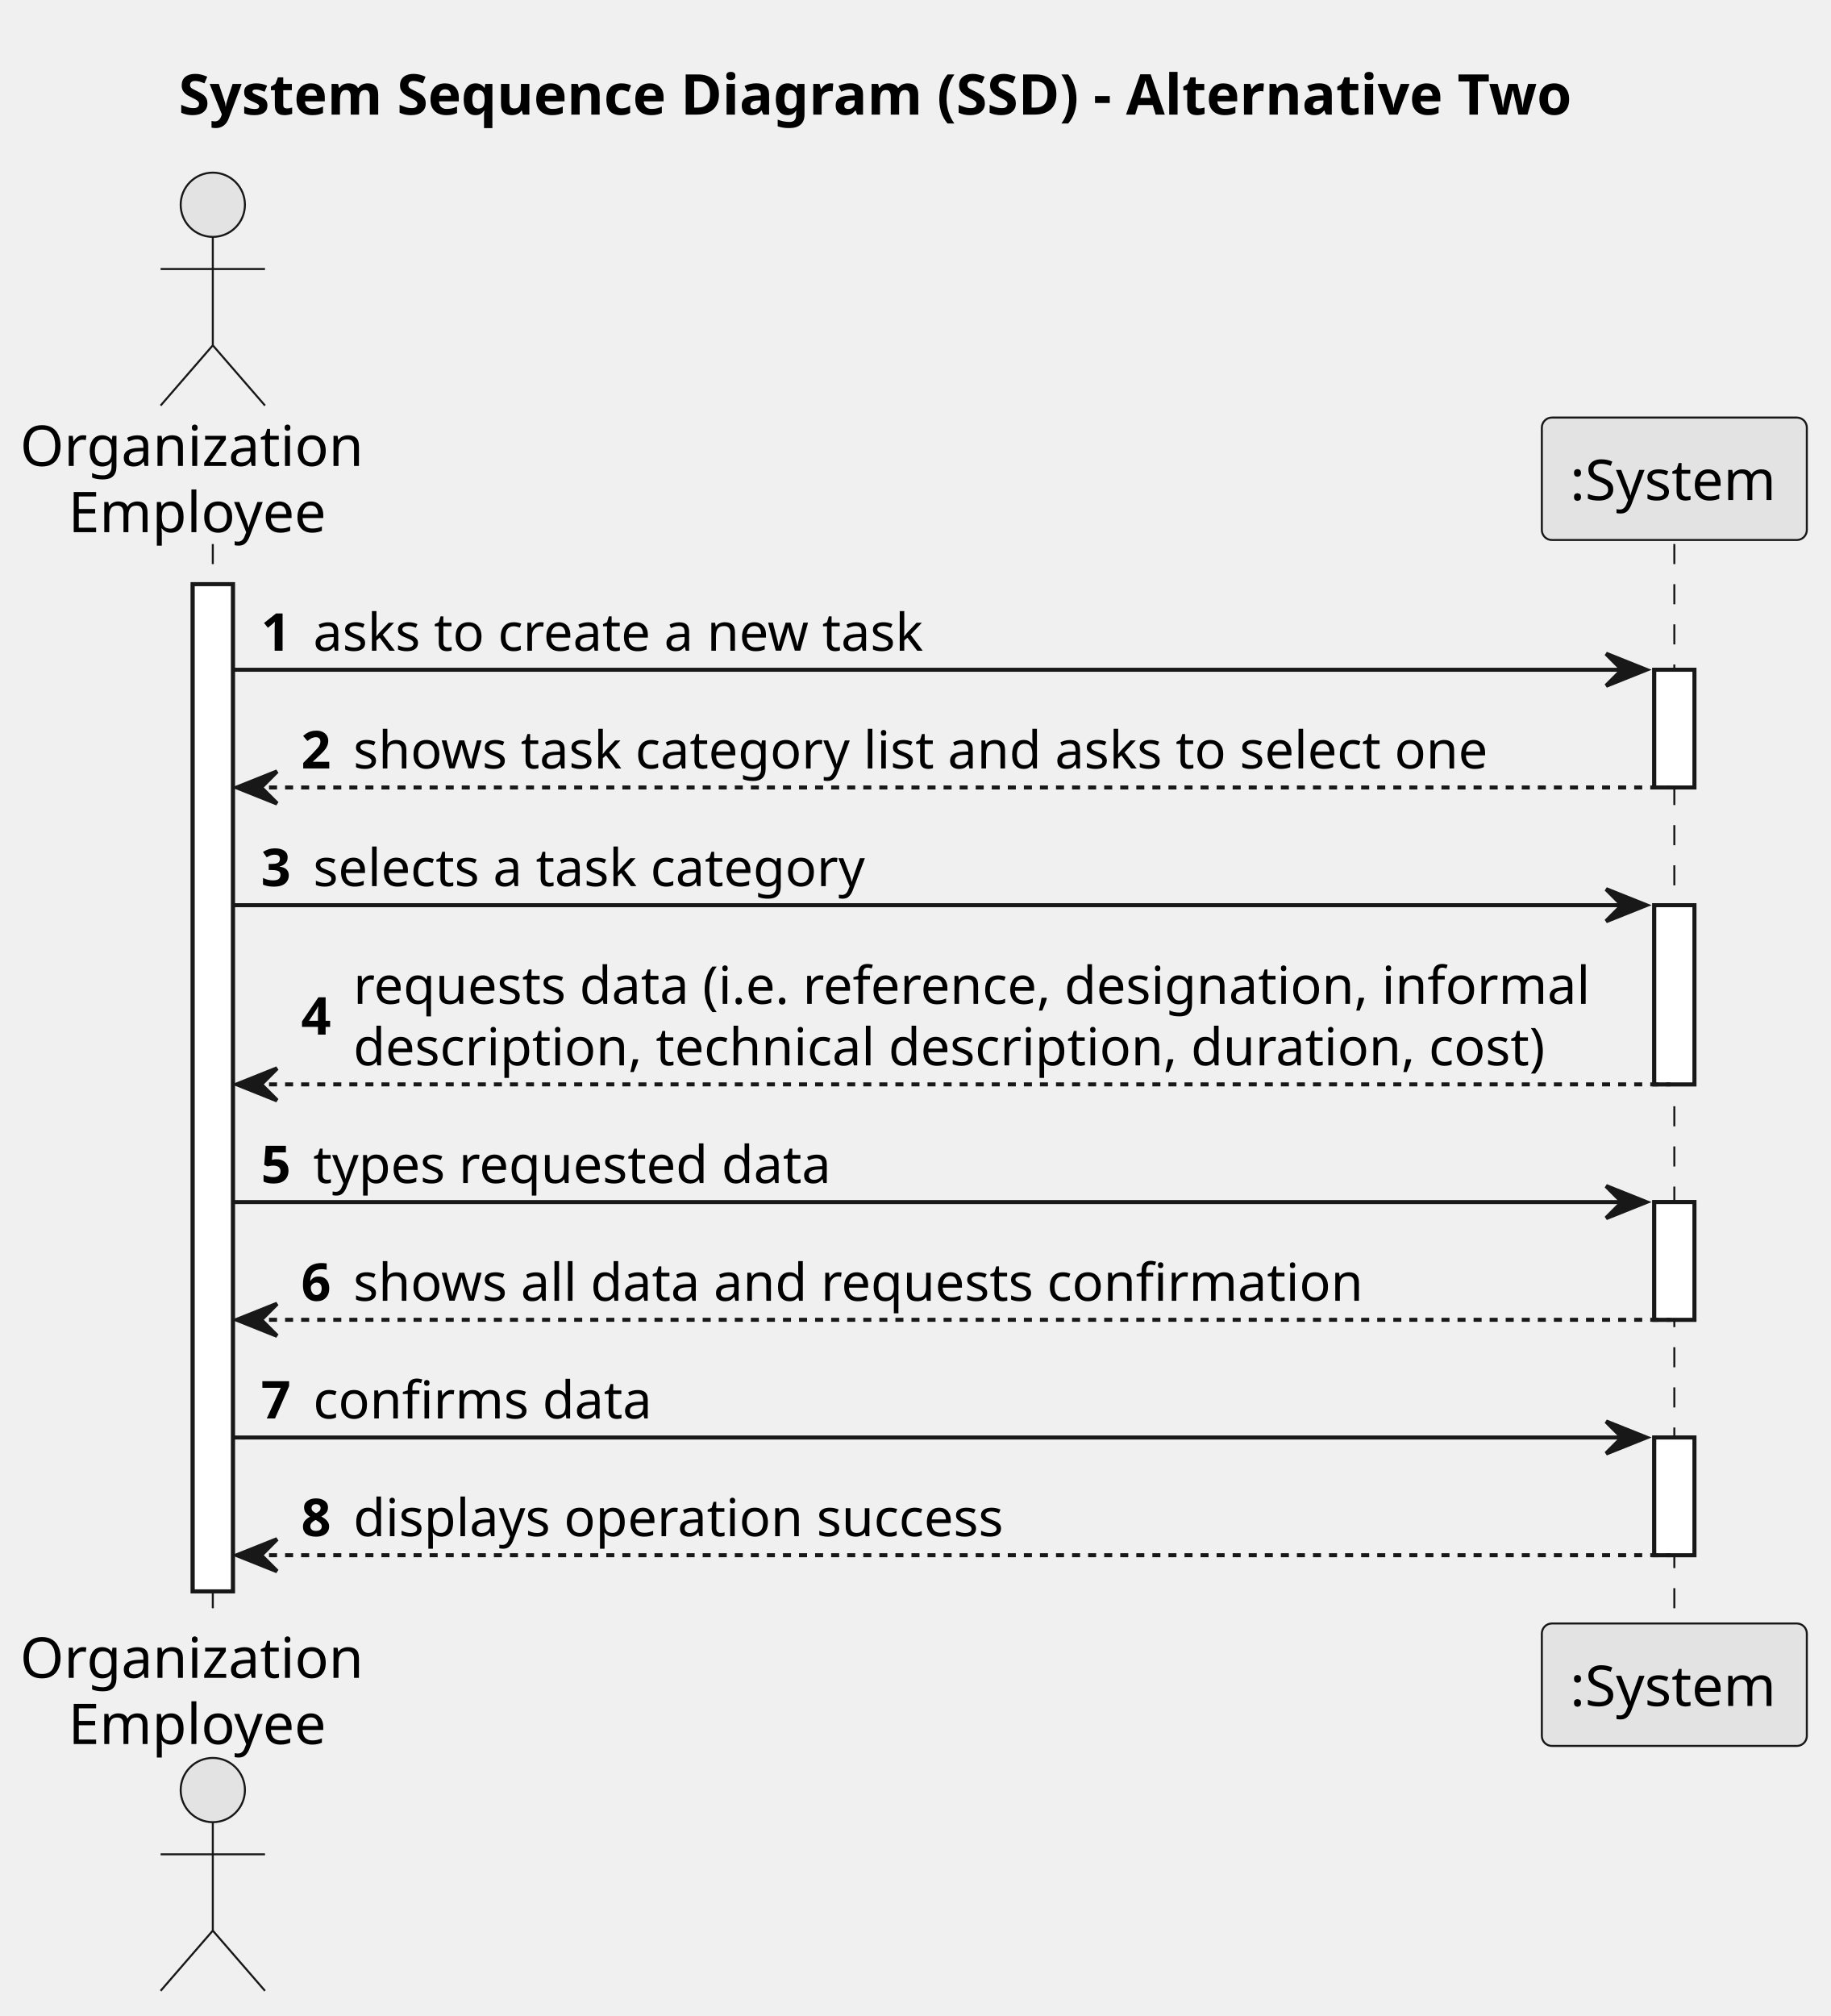
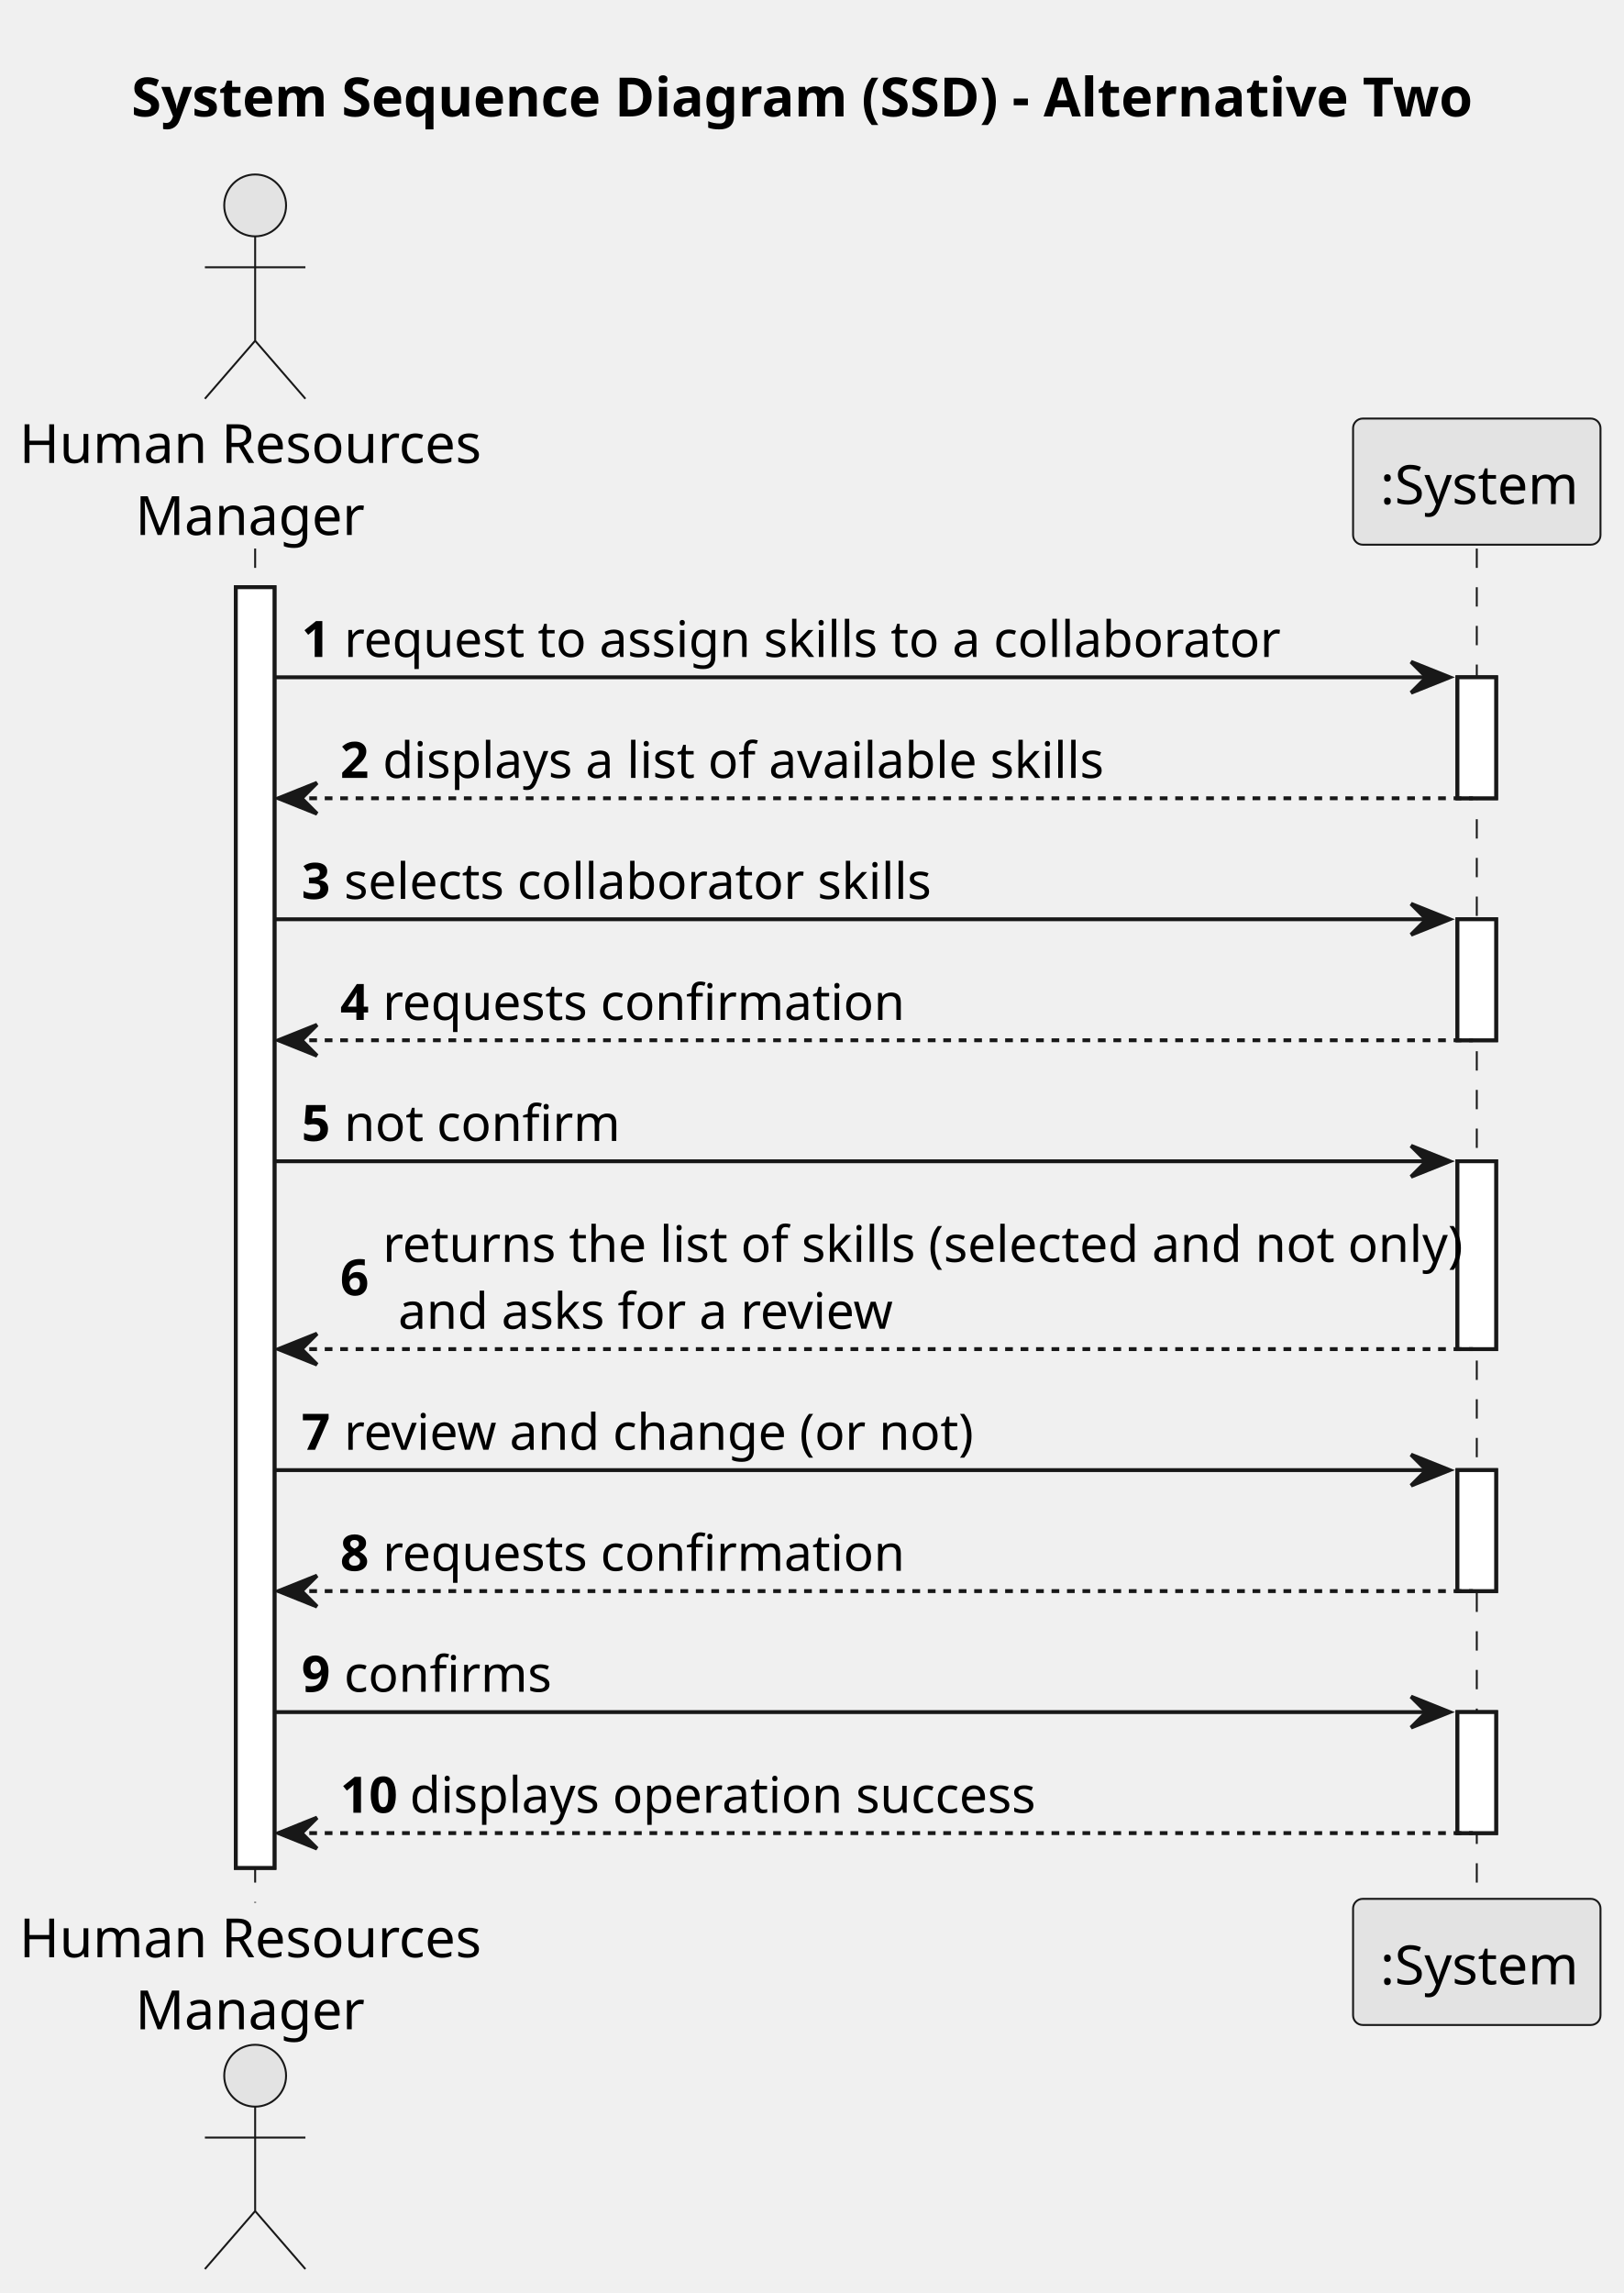
- <svg xmlns="http://www.w3.org/2000/svg" contentStyleType="text/css" height="502px" preserveAspectRatio="none" style="width:456px;height:502px;background:#FFFFFF;" version="1.1" viewBox="0 0 456 502" width="456px" zoomAndPan="magnify">
+ <svg xmlns="http://www.w3.org/2000/svg" contentStyleType="text/css" height="593px" preserveAspectRatio="none" style="width:420px;height:593px;background:#FFFFFF;" version="1.1" viewBox="0 0 420 593" width="420px" zoomAndPan="magnify">
  <defs />
  <g>
-     <text fill="#000000" font-family="sans-serif" font-size="14" font-weight="bold" lengthAdjust="spacing" textLength="365" x="44.5" y="28.535">System Sequence Diagram (SSD) - Alternative Two</text>
-     <rect fill="#FFFFFF" height="250.795" style="stroke:#181818;stroke-width:1.0;" width="10" x="48" y="145.465" />
-     <rect fill="#FFFFFF" height="29.311" style="stroke:#181818;stroke-width:1.0;" width="10" x="412" y="166.775" />
-     <rect fill="#FFFFFF" height="44.621" style="stroke:#181818;stroke-width:1.0;" width="10" x="412" y="225.397" />
-     <rect fill="#FFFFFF" height="29.311" style="stroke:#181818;stroke-width:1.0;" width="10" x="412" y="299.328" />
-     <rect fill="#FFFFFF" height="29.311" style="stroke:#181818;stroke-width:1.0;" width="10" x="412" y="357.949" />
-     <line style="stroke:#181818;stroke-width:0.5;stroke-dasharray:5.0,5.0;" x1="53" x2="53" y1="135.465" y2="405.26" />
-     <line style="stroke:#181818;stroke-width:0.5;stroke-dasharray:5.0,5.0;" x1="417" x2="417" y1="135.465" y2="405.26" />
-     <text fill="#000000" font-family="sans-serif" font-size="14" lengthAdjust="spacing" textLength="90" x="5" y="116.023">Organization</text>
-     <text fill="#000000" font-family="sans-serif" font-size="14" lengthAdjust="spacing" textLength="66" x="17" y="132.512">Employee</text>
-     <ellipse cx="53" cy="50.988" fill="#E3E3E3" rx="8" ry="8" style="stroke:#181818;stroke-width:0.5;" />
-     <path d="M53,58.988 L53,85.988 M40,66.988 L66,66.988 M53,85.988 L40,100.988 M53,85.988 L66,100.988 " fill="none" style="stroke:#181818;stroke-width:0.5;" />
-     <text fill="#000000" font-family="sans-serif" font-size="14" lengthAdjust="spacing" textLength="90" x="5" y="417.795">Organization</text>
-     <text fill="#000000" font-family="sans-serif" font-size="14" lengthAdjust="spacing" textLength="66" x="17" y="434.283">Employee</text>
-     <ellipse cx="53" cy="445.736" fill="#E3E3E3" rx="8" ry="8" style="stroke:#181818;stroke-width:0.5;" />
-     <path d="M53,453.736 L53,480.736 M40,461.736 L66,461.736 M53,480.736 L40,495.736 M53,480.736 L66,495.736 " fill="none" style="stroke:#181818;stroke-width:0.5;" />
-     <rect fill="#E3E3E3" height="30.488" rx="2.5" ry="2.5" style="stroke:#181818;stroke-width:0.5;" width="66" x="384" y="103.977" />
-     <text fill="#000000" font-family="sans-serif" font-size="14" lengthAdjust="spacing" textLength="52" x="391" y="124.512">:System</text>
-     <rect fill="#E3E3E3" height="30.488" rx="2.5" ry="2.5" style="stroke:#181818;stroke-width:0.5;" width="66" x="384" y="404.26" />
-     <text fill="#000000" font-family="sans-serif" font-size="14" lengthAdjust="spacing" textLength="52" x="391" y="424.795">:System</text>
-     <rect fill="#FFFFFF" height="250.795" style="stroke:#181818;stroke-width:1.0;" width="10" x="48" y="145.465" />
-     <rect fill="#FFFFFF" height="29.311" style="stroke:#181818;stroke-width:1.0;" width="10" x="412" y="166.775" />
-     <rect fill="#FFFFFF" height="44.621" style="stroke:#181818;stroke-width:1.0;" width="10" x="412" y="225.397" />
-     <rect fill="#FFFFFF" height="29.311" style="stroke:#181818;stroke-width:1.0;" width="10" x="412" y="299.328" />
-     <rect fill="#FFFFFF" height="29.311" style="stroke:#181818;stroke-width:1.0;" width="10" x="412" y="357.949" />
-     <polygon fill="#181818" points="400,162.775,410,166.775,400,170.775,404,166.775" style="stroke:#181818;stroke-width:1.0;" />
-     <line style="stroke:#181818;stroke-width:1.0;" x1="58" x2="406" y1="166.775" y2="166.775" />
-     <text fill="#000000" font-family="sans-serif" font-size="13" font-weight="bold" lengthAdjust="spacing" textLength="9" x="65" y="162.033">1</text>
-     <text fill="#000000" font-family="sans-serif" font-size="13" lengthAdjust="spacing" textLength="159" x="78" y="162.033">asks to create a new task</text>
-     <polygon fill="#181818" points="69,192.086,59,196.086,69,200.086,65,196.086" style="stroke:#181818;stroke-width:1.0;" />
-     <line style="stroke:#181818;stroke-width:1.0;stroke-dasharray:2.0,2.0;" x1="63" x2="416" y1="196.086" y2="196.086" />
-     <text fill="#000000" font-family="sans-serif" font-size="13" font-weight="bold" lengthAdjust="spacing" textLength="9" x="75" y="191.344">2</text>
-     <text fill="#000000" font-family="sans-serif" font-size="13" lengthAdjust="spacing" textLength="298" x="88" y="191.344">shows task category list and asks to select one</text>
-     <polygon fill="#181818" points="400,221.397,410,225.397,400,229.397,404,225.397" style="stroke:#181818;stroke-width:1.0;" />
-     <line style="stroke:#181818;stroke-width:1.0;" x1="58" x2="406" y1="225.397" y2="225.397" />
-     <text fill="#000000" font-family="sans-serif" font-size="13" font-weight="bold" lengthAdjust="spacing" textLength="9" x="65" y="220.654">3</text>
-     <text fill="#000000" font-family="sans-serif" font-size="13" lengthAdjust="spacing" textLength="144" x="78" y="220.654">selects a task category</text>
-     <polygon fill="#181818" points="69,266.018,59,270.018,69,274.018,65,270.018" style="stroke:#181818;stroke-width:1.0;" />
-     <line style="stroke:#181818;stroke-width:1.0;stroke-dasharray:2.0,2.0;" x1="63" x2="416" y1="270.018" y2="270.018" />
-     <text fill="#000000" font-family="sans-serif" font-size="13" font-weight="bold" lengthAdjust="spacing" textLength="9" x="75" y="257.62">4</text>
-     <text fill="#000000" font-family="sans-serif" font-size="13" lengthAdjust="spacing" textLength="317" x="88" y="249.965">requests data (i.e. reference, designation, informal</text>
-     <text fill="#000000" font-family="sans-serif" font-size="13" lengthAdjust="spacing" textLength="311" x="88" y="265.275">description, technical description, duration, cost)</text>
-     <polygon fill="#181818" points="400,295.328,410,299.328,400,303.328,404,299.328" style="stroke:#181818;stroke-width:1.0;" />
-     <line style="stroke:#181818;stroke-width:1.0;" x1="58" x2="406" y1="299.328" y2="299.328" />
-     <text fill="#000000" font-family="sans-serif" font-size="13" font-weight="bold" lengthAdjust="spacing" textLength="9" x="65" y="294.586">5</text>
-     <text fill="#000000" font-family="sans-serif" font-size="13" lengthAdjust="spacing" textLength="131" x="78" y="294.586">types requested data</text>
-     <polygon fill="#181818" points="69,324.639,59,328.639,69,332.639,65,328.639" style="stroke:#181818;stroke-width:1.0;" />
-     <line style="stroke:#181818;stroke-width:1.0;stroke-dasharray:2.0,2.0;" x1="63" x2="416" y1="328.639" y2="328.639" />
-     <text fill="#000000" font-family="sans-serif" font-size="13" font-weight="bold" lengthAdjust="spacing" textLength="9" x="75" y="323.897">6</text>
-     <text fill="#000000" font-family="sans-serif" font-size="13" lengthAdjust="spacing" textLength="260" x="88" y="323.897">shows all data and requests confirmation</text>
-     <polygon fill="#181818" points="400,353.949,410,357.949,400,361.949,404,357.949" style="stroke:#181818;stroke-width:1.0;" />
-     <line style="stroke:#181818;stroke-width:1.0;" x1="58" x2="406" y1="357.949" y2="357.949" />
-     <text fill="#000000" font-family="sans-serif" font-size="13" font-weight="bold" lengthAdjust="spacing" textLength="9" x="65" y="353.207">7</text>
-     <text fill="#000000" font-family="sans-serif" font-size="13" lengthAdjust="spacing" textLength="87" x="78" y="353.207">confirms data</text>
-     <polygon fill="#181818" points="69,383.26,59,387.26,69,391.26,65,387.26" style="stroke:#181818;stroke-width:1.0;" />
-     <line style="stroke:#181818;stroke-width:1.0;stroke-dasharray:2.0,2.0;" x1="63" x2="416" y1="387.26" y2="387.26" />
-     <text fill="#000000" font-family="sans-serif" font-size="13" font-weight="bold" lengthAdjust="spacing" textLength="9" x="75" y="382.518">8</text>
-     <text fill="#000000" font-family="sans-serif" font-size="13" lengthAdjust="spacing" textLength="170" x="88" y="382.518">displays operation success</text>
+     <text fill="#000000" font-family="sans-serif" font-size="14" font-weight="bold" lengthAdjust="spacing" textLength="350" x="34" y="30.107">System Sequence Diagram (SSD) - Alternative Two</text>
+     <rect fill="#FFFFFF" height="331.201" style="stroke:#181818;stroke-width:1.0;" width="10" x="61" y="151.863" />
+     <rect fill="#FFFFFF" height="31.291" style="stroke:#181818;stroke-width:1.0;" width="10" x="377" y="175.154" />
+     <rect fill="#FFFFFF" height="31.291" style="stroke:#181818;stroke-width:1.0;" width="10" x="377" y="237.736" />
+     <rect fill="#FFFFFF" height="48.582" style="stroke:#181818;stroke-width:1.0;" width="10" x="377" y="300.318" />
+     <rect fill="#FFFFFF" height="31.291" style="stroke:#181818;stroke-width:1.0;" width="10" x="377" y="380.191" />
+     <rect fill="#FFFFFF" height="31.291" style="stroke:#181818;stroke-width:1.0;" width="10" x="377" y="442.773" />
+     <line style="stroke:#181818;stroke-width:0.5;stroke-dasharray:5.0,5.0;" x1="66" x2="66" y1="141.863" y2="492.065" />
+     <line style="stroke:#181818;stroke-width:0.5;stroke-dasharray:5.0,5.0;" x1="382" x2="382" y1="141.863" y2="492.065" />
+     <text fill="#000000" font-family="sans-serif" font-size="14" lengthAdjust="spacing" textLength="116" x="5" y="119.728">Human Resources</text>
+     <text fill="#000000" font-family="sans-serif" font-size="14" lengthAdjust="spacing" textLength="56" x="35" y="138.35">Manager</text>
+     <ellipse cx="66" cy="53.121" fill="#E3E3E3" rx="8" ry="8" style="stroke:#181818;stroke-width:0.5;" />
+     <path d="M66,61.121 L66,88.121 M53,69.121 L79,69.121 M66,88.121 L53,103.121 M66,88.121 L79,103.121 " fill="none" style="stroke:#181818;stroke-width:0.5;" />
+     <text fill="#000000" font-family="sans-serif" font-size="14" lengthAdjust="spacing" textLength="116" x="5" y="506.172">Human Resources</text>
+     <text fill="#000000" font-family="sans-serif" font-size="14" lengthAdjust="spacing" textLength="56" x="35" y="524.793">Manager</text>
+     <ellipse cx="66" cy="536.807" fill="#E3E3E3" rx="8" ry="8" style="stroke:#181818;stroke-width:0.5;" />
+     <path d="M66,544.807 L66,571.807 M53,552.807 L79,552.807 M66,571.807 L53,586.807 M66,571.807 L79,586.807 " fill="none" style="stroke:#181818;stroke-width:0.5;" />
+     <rect fill="#E3E3E3" height="32.621" rx="2.5" ry="2.5" style="stroke:#181818;stroke-width:0.5;" width="64" x="350" y="108.242" />
+     <text fill="#000000" font-family="sans-serif" font-size="14" lengthAdjust="spacing" textLength="50" x="357" y="130.35">:System</text>
+     <rect fill="#E3E3E3" height="32.621" rx="2.5" ry="2.5" style="stroke:#181818;stroke-width:0.5;" width="64" x="350" y="491.065" />
+     <text fill="#000000" font-family="sans-serif" font-size="14" lengthAdjust="spacing" textLength="50" x="357" y="513.172">:System</text>
+     <rect fill="#FFFFFF" height="331.201" style="stroke:#181818;stroke-width:1.0;" width="10" x="61" y="151.863" />
+     <rect fill="#FFFFFF" height="31.291" style="stroke:#181818;stroke-width:1.0;" width="10" x="377" y="175.154" />
+     <rect fill="#FFFFFF" height="31.291" style="stroke:#181818;stroke-width:1.0;" width="10" x="377" y="237.736" />
+     <rect fill="#FFFFFF" height="48.582" style="stroke:#181818;stroke-width:1.0;" width="10" x="377" y="300.318" />
+     <rect fill="#FFFFFF" height="31.291" style="stroke:#181818;stroke-width:1.0;" width="10" x="377" y="380.191" />
+     <rect fill="#FFFFFF" height="31.291" style="stroke:#181818;stroke-width:1.0;" width="10" x="377" y="442.773" />
+     <polygon fill="#181818" points="365,171.154,375,175.154,365,179.154,369,175.154" style="stroke:#181818;stroke-width:1.0;" />
+     <line style="stroke:#181818;stroke-width:1.0;" x1="71" x2="371" y1="175.154" y2="175.154" />
+     <text fill="#000000" font-family="sans-serif" font-size="13" font-weight="bold" lengthAdjust="spacing" textLength="7" x="78" y="169.892">1</text>
+     <text fill="#000000" font-family="sans-serif" font-size="13" lengthAdjust="spacing" textLength="231" x="89" y="169.892">request to assign skills to a collaborator</text>
+     <polygon fill="#181818" points="82,202.445,72,206.445,82,210.445,78,206.445" style="stroke:#181818;stroke-width:1.0;" />
+     <line style="stroke:#181818;stroke-width:1.0;stroke-dasharray:2.0,2.0;" x1="76" x2="381" y1="206.445" y2="206.445" />
+     <text fill="#000000" font-family="sans-serif" font-size="13" font-weight="bold" lengthAdjust="spacing" textLength="7" x="88" y="201.183">2</text>
+     <text fill="#000000" font-family="sans-serif" font-size="13" lengthAdjust="spacing" textLength="181" x="99" y="201.183">displays a list of available skills</text>
+     <polygon fill="#181818" points="365,233.736,375,237.736,365,241.736,369,237.736" style="stroke:#181818;stroke-width:1.0;" />
+     <line style="stroke:#181818;stroke-width:1.0;" x1="71" x2="371" y1="237.736" y2="237.736" />
+     <text fill="#000000" font-family="sans-serif" font-size="13" font-weight="bold" lengthAdjust="spacing" textLength="7" x="78" y="232.474">3</text>
+     <text fill="#000000" font-family="sans-serif" font-size="13" lengthAdjust="spacing" textLength="147" x="89" y="232.474">selects collaborator skills</text>
+     <polygon fill="#181818" points="82,265.027,72,269.027,82,273.027,78,269.027" style="stroke:#181818;stroke-width:1.0;" />
+     <line style="stroke:#181818;stroke-width:1.0;stroke-dasharray:2.0,2.0;" x1="76" x2="381" y1="269.027" y2="269.027" />
+     <text fill="#000000" font-family="sans-serif" font-size="13" font-weight="bold" lengthAdjust="spacing" textLength="7" x="88" y="263.765">4</text>
+     <text fill="#000000" font-family="sans-serif" font-size="13" lengthAdjust="spacing" textLength="124" x="99" y="263.765">requests confirmation</text>
+     <polygon fill="#181818" points="365,296.318,375,300.318,365,304.318,369,300.318" style="stroke:#181818;stroke-width:1.0;" />
+     <line style="stroke:#181818;stroke-width:1.0;" x1="71" x2="371" y1="300.318" y2="300.318" />
+     <text fill="#000000" font-family="sans-serif" font-size="13" font-weight="bold" lengthAdjust="spacing" textLength="7" x="78" y="295.056">5</text>
+     <text fill="#000000" font-family="sans-serif" font-size="13" lengthAdjust="spacing" textLength="64" x="89" y="295.056">not confirm</text>
+     <polygon fill="#181818" points="82,344.9,72,348.9,82,352.9,78,348.9" style="stroke:#181818;stroke-width:1.0;" />
+     <line style="stroke:#181818;stroke-width:1.0;stroke-dasharray:2.0,2.0;" x1="76" x2="381" y1="348.9" y2="348.9" />
+     <text fill="#000000" font-family="sans-serif" font-size="13" font-weight="bold" lengthAdjust="spacing" textLength="7" x="88" y="334.992">6</text>
+     <text fill="#000000" font-family="sans-serif" font-size="13" lengthAdjust="spacing" textLength="267" x="99" y="326.347">returns the list of skills (selected and not only)</text>
+     <text fill="#000000" font-family="sans-serif" font-size="13" lengthAdjust="spacing" textLength="121" x="103" y="343.638">and asks for a review</text>
+     <polygon fill="#181818" points="365,376.191,375,380.191,365,384.191,369,380.191" style="stroke:#181818;stroke-width:1.0;" />
+     <line style="stroke:#181818;stroke-width:1.0;" x1="71" x2="371" y1="380.191" y2="380.191" />
+     <text fill="#000000" font-family="sans-serif" font-size="13" font-weight="bold" lengthAdjust="spacing" textLength="7" x="78" y="374.929">7</text>
+     <text fill="#000000" font-family="sans-serif" font-size="13" lengthAdjust="spacing" textLength="151" x="89" y="374.929">review and change (or not)</text>
+     <polygon fill="#181818" points="82,407.482,72,411.482,82,415.482,78,411.482" style="stroke:#181818;stroke-width:1.0;" />
+     <line style="stroke:#181818;stroke-width:1.0;stroke-dasharray:2.0,2.0;" x1="76" x2="381" y1="411.482" y2="411.482" />
+     <text fill="#000000" font-family="sans-serif" font-size="13" font-weight="bold" lengthAdjust="spacing" textLength="7" x="88" y="406.22">8</text>
+     <text fill="#000000" font-family="sans-serif" font-size="13" lengthAdjust="spacing" textLength="124" x="99" y="406.22">requests confirmation</text>
+     <polygon fill="#181818" points="365,438.773,375,442.773,365,446.773,369,442.773" style="stroke:#181818;stroke-width:1.0;" />
+     <line style="stroke:#181818;stroke-width:1.0;" x1="71" x2="371" y1="442.773" y2="442.773" />
+     <text fill="#000000" font-family="sans-serif" font-size="13" font-weight="bold" lengthAdjust="spacing" textLength="7" x="78" y="437.511">9</text>
+     <text fill="#000000" font-family="sans-serif" font-size="13" lengthAdjust="spacing" textLength="49" x="89" y="437.511">confirms</text>
+     <polygon fill="#181818" points="82,470.065,72,474.065,82,478.065,78,474.065" style="stroke:#181818;stroke-width:1.0;" />
+     <line style="stroke:#181818;stroke-width:1.0;stroke-dasharray:2.0,2.0;" x1="76" x2="381" y1="474.065" y2="474.065" />
+     <text fill="#000000" font-family="sans-serif" font-size="13" font-weight="bold" lengthAdjust="spacing" textLength="14" x="88" y="468.802">10</text>
+     <text fill="#000000" font-family="sans-serif" font-size="13" lengthAdjust="spacing" textLength="158" x="106" y="468.802">displays operation success</text>
  </g>
</svg>
